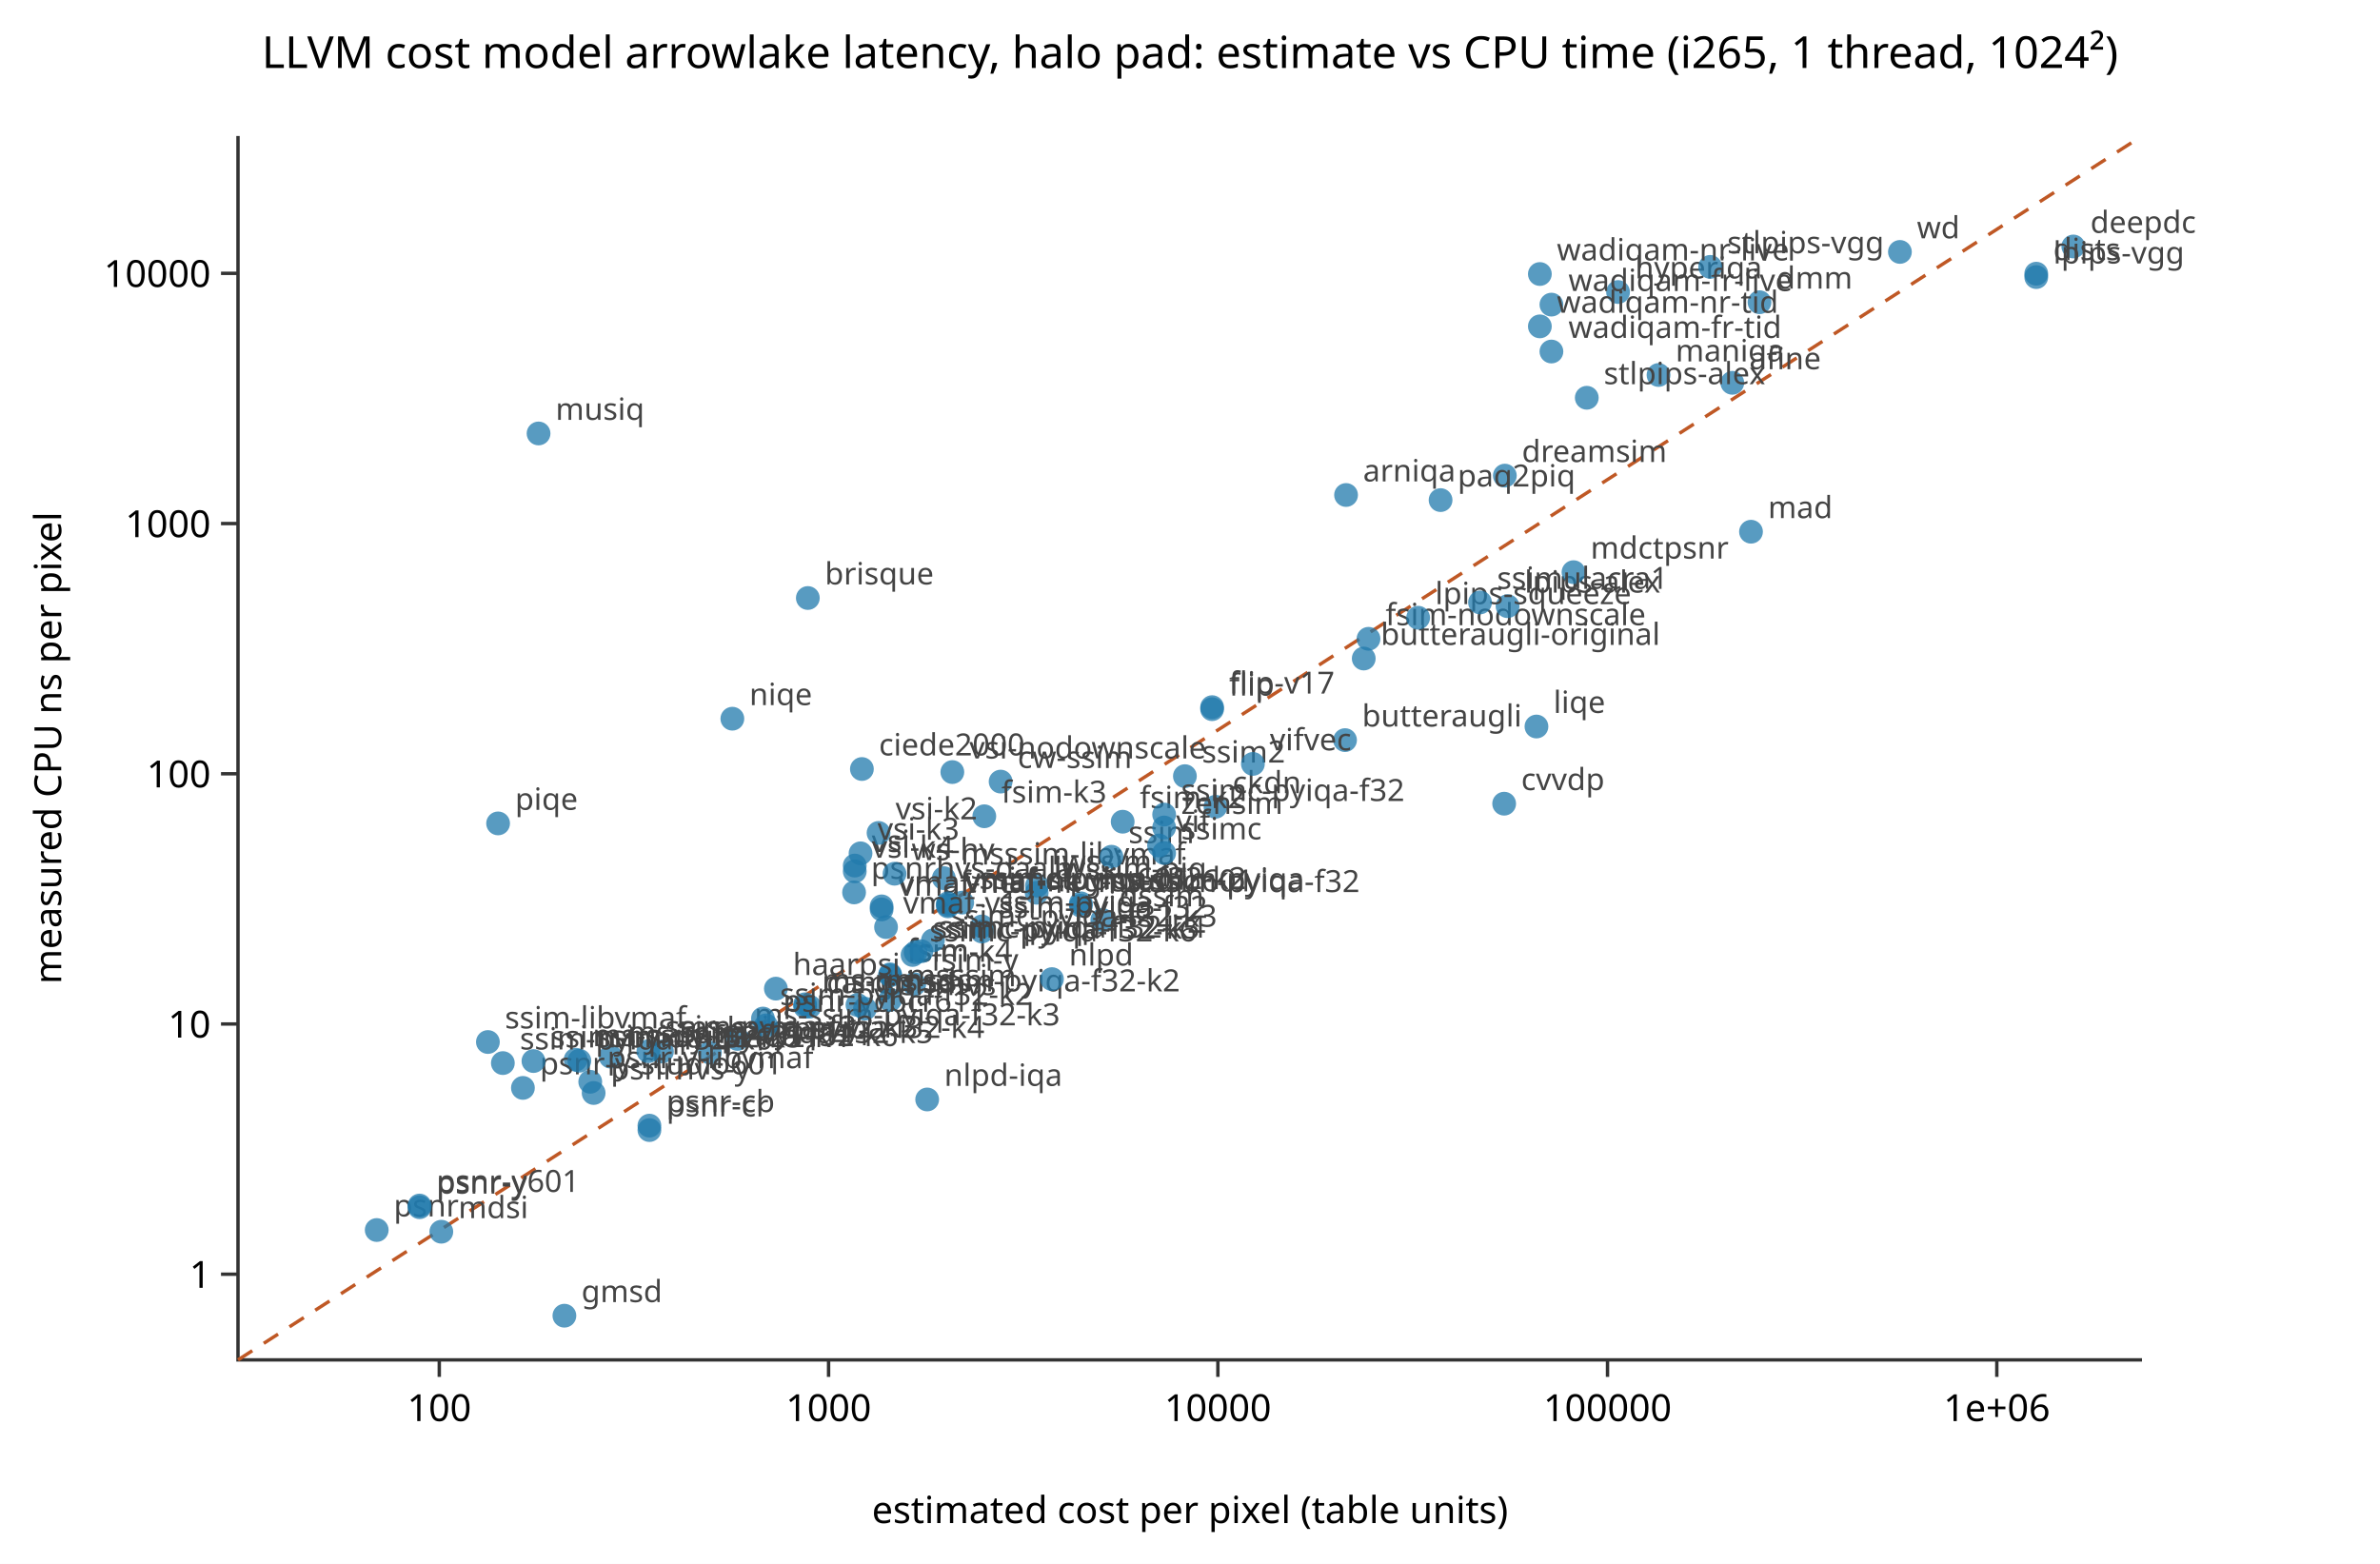
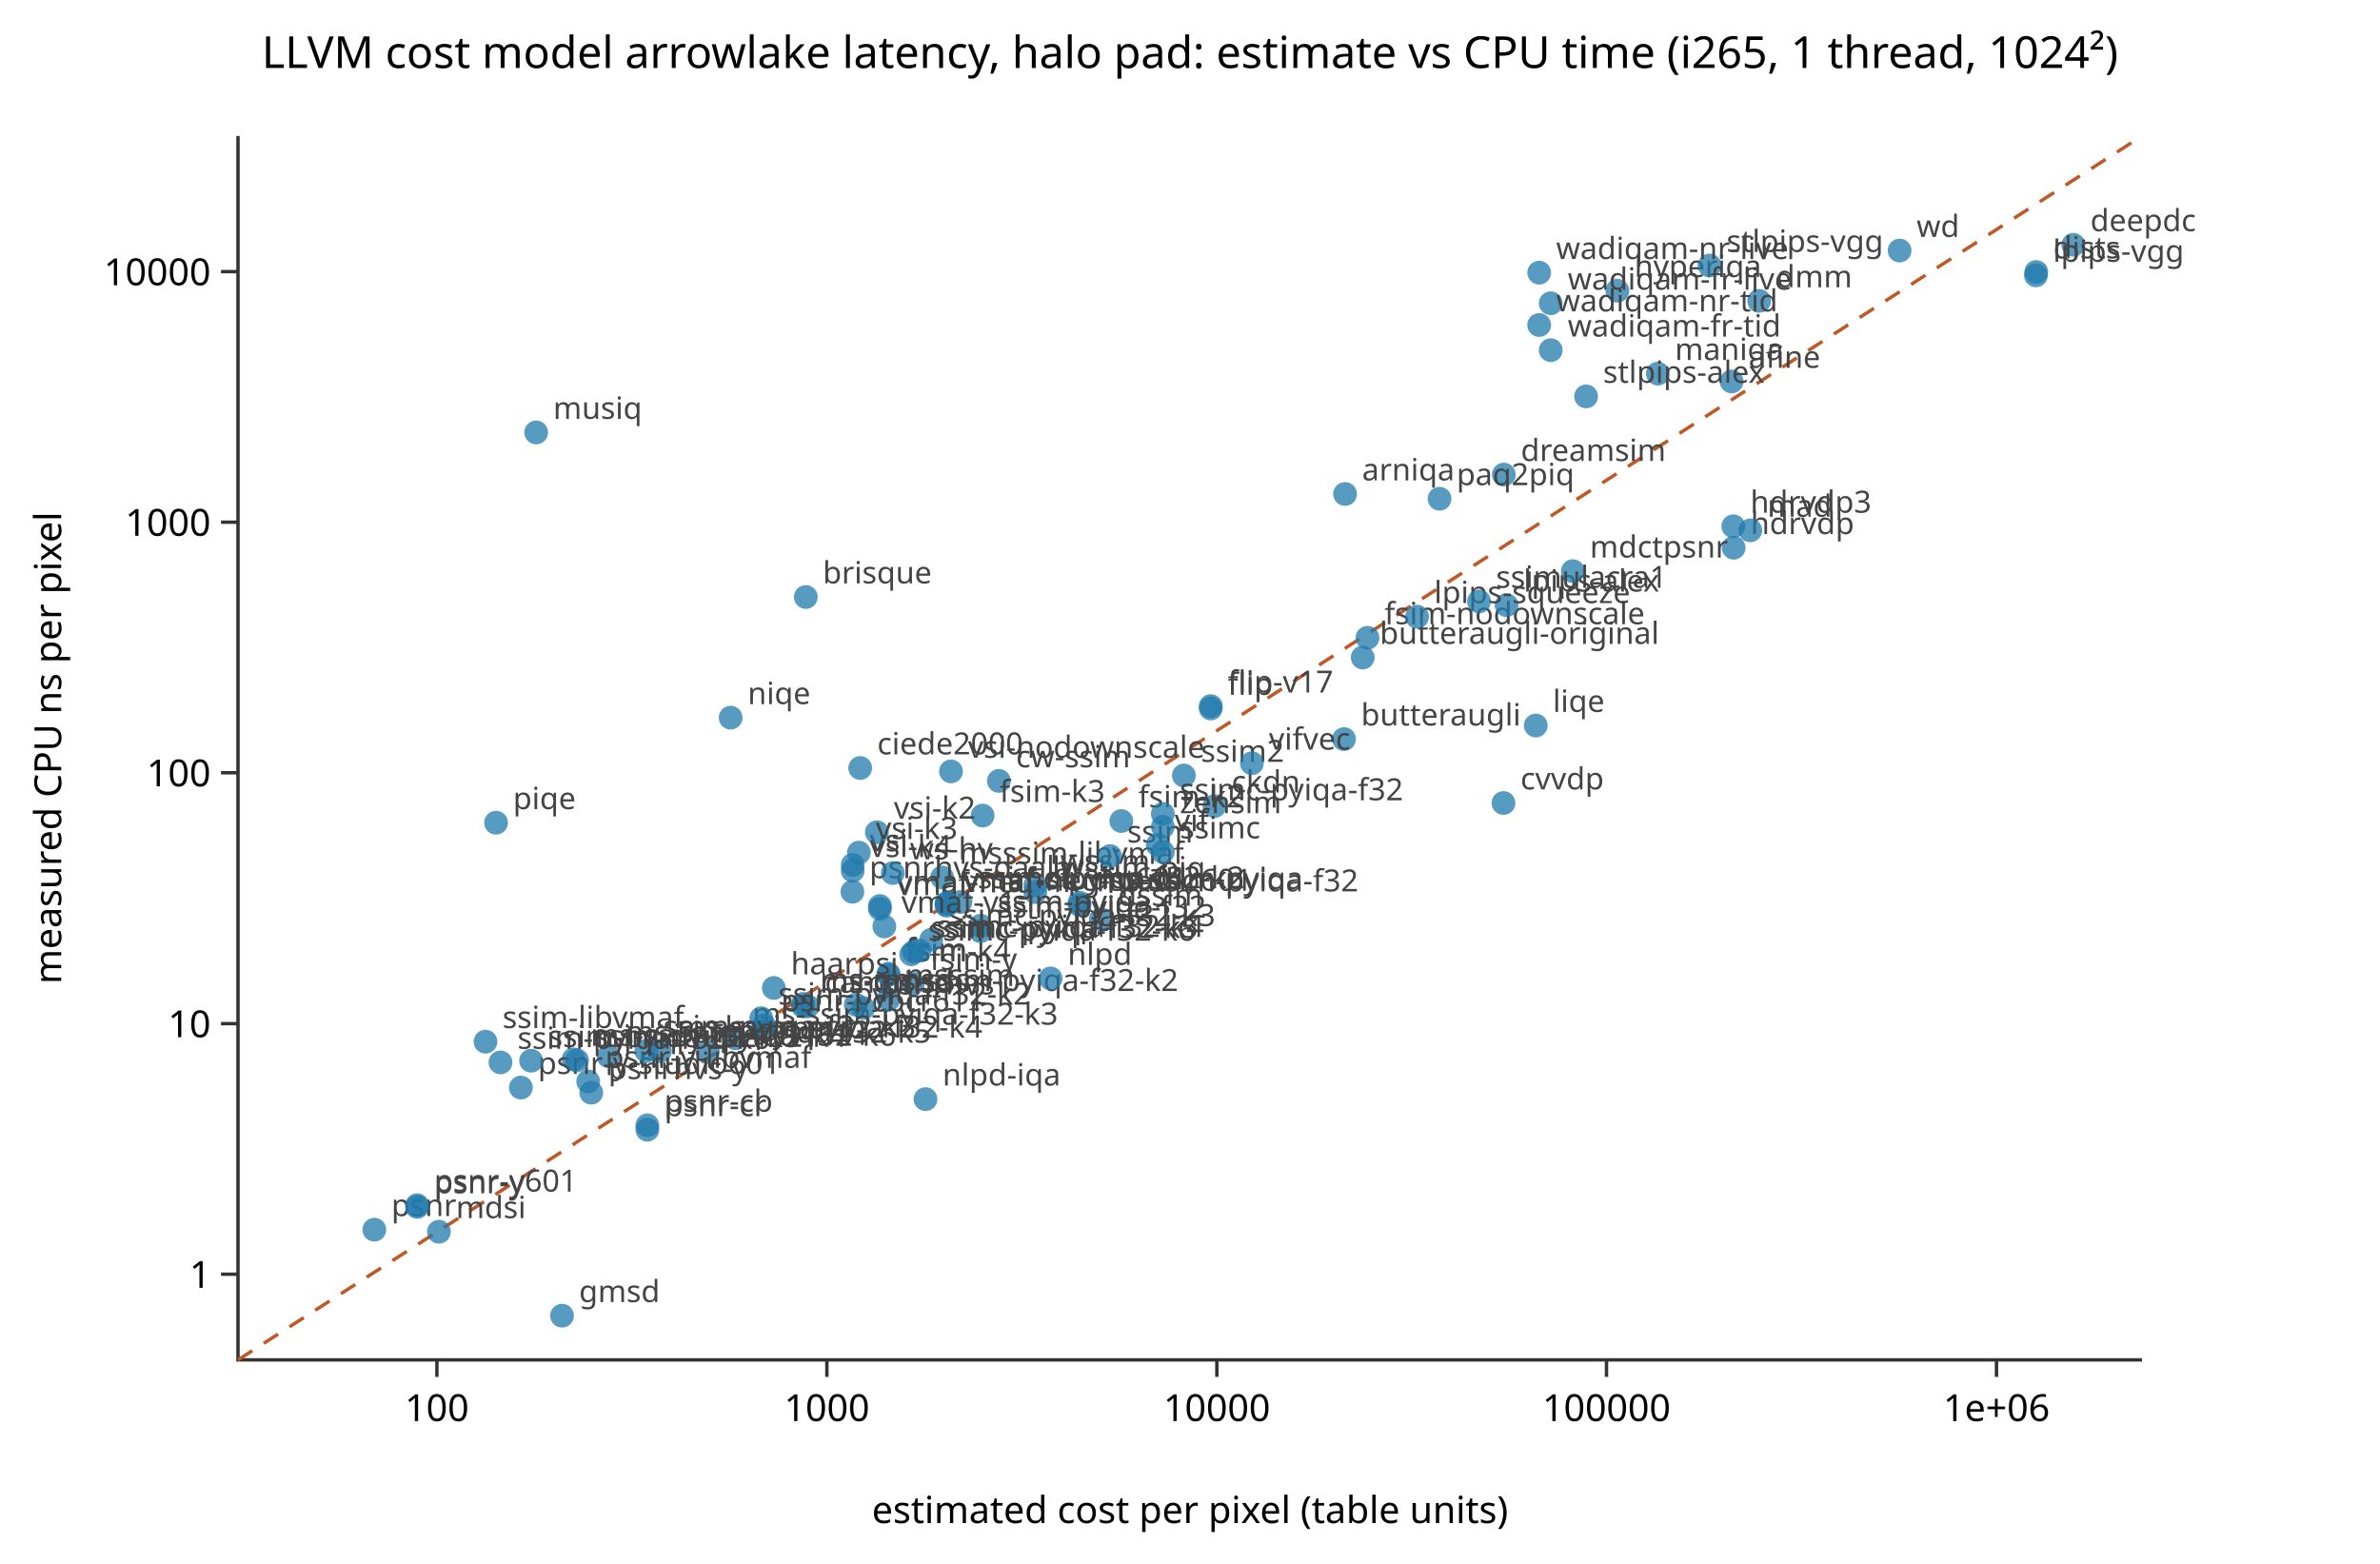
<svg xmlns="http://www.w3.org/2000/svg" viewBox="0 0 700 460" font-family="sans-serif" font-size="11">
  <rect width="700" height="460" fill="white" />
  <text x="350" y="20" text-anchor="middle" font-size="13">LLVM cost model arrowlake latency, halo pad: estimate vs CPU time (i265, 1 thread, 1024²)</text>
  <path d="M70 40V400H630" fill="none" stroke="#333" />
-   <path d="M129.2 400v5" stroke="#333" />
-   <text x="129.2" y="418" text-anchor="middle">100</text>
-   <path d="M243.7 400v5" stroke="#333" />
-   <text x="243.7" y="418" text-anchor="middle">1000</text>
-   <path d="M358.2 400v5" stroke="#333" />
-   <text x="358.2" y="418" text-anchor="middle">10000</text>
-   <path d="M472.8 400v5" stroke="#333" />
-   <text x="472.8" y="418" text-anchor="middle">100000</text>
-   <path d="M587.3 400v5" stroke="#333" />
-   <text x="587.3" y="418" text-anchor="middle">1e+06</text>
+   <path d="M128.5 400v5" stroke="#333" />
+   <text x="128.5" y="418" text-anchor="middle">100</text>
+   <path d="M243.2 400v5" stroke="#333" />
+   <text x="243.2" y="418" text-anchor="middle">1000</text>
+   <path d="M357.9 400v5" stroke="#333" />
+   <text x="357.9" y="418" text-anchor="middle">10000</text>
+   <path d="M472.5 400v5" stroke="#333" />
+   <text x="472.5" y="418" text-anchor="middle">100000</text>
+   <path d="M587.2 400v5" stroke="#333" />
+   <text x="587.2" y="418" text-anchor="middle">1e+06</text>
  <path d="M65 374.8h5" stroke="#333" />
  <text x="62" y="378.8" text-anchor="end">1</text>
-   <path d="M65 301.2h5" stroke="#333" />
-   <text x="62" y="305.2" text-anchor="end">10</text>
-   <path d="M65 227.6h5" stroke="#333" />
-   <text x="62" y="231.6" text-anchor="end">100</text>
-   <path d="M65 154.0h5" stroke="#333" />
-   <text x="62" y="158.0" text-anchor="end">1000</text>
-   <path d="M65 80.4h5" stroke="#333" />
-   <text x="62" y="84.4" text-anchor="end">10000</text>
+   <path d="M65 301.1h5" stroke="#333" />
+   <text x="62" y="305.1" text-anchor="end">10</text>
+   <path d="M65 227.3h5" stroke="#333" />
+   <text x="62" y="231.3" text-anchor="end">100</text>
+   <path d="M65 153.6h5" stroke="#333" />
+   <text x="62" y="157.6" text-anchor="end">1000</text>
+   <path d="M65 79.9h5" stroke="#333" />
+   <text x="62" y="83.9" text-anchor="end">10000</text>
  <path d="M70.0 400.0L630.0 40.0" stroke="#bf5825" stroke-dasharray="5 4" />
-   <circle cx="509.5" cy="112.6" r="3.5" fill="#2179ac" fill-opacity=".75" />
-   <text x="514.5" y="108.6" font-size="9" fill="#444">afine</text>
-   <circle cx="395.9" cy="145.6" r="3.5" fill="#2179ac" fill-opacity=".75" />
-   <text x="400.9" y="141.6" font-size="9" fill="#444">arniqa</text>
-   <circle cx="237.6" cy="175.9" r="3.5" fill="#2179ac" fill-opacity=".75" />
-   <text x="242.6" y="171.9" font-size="9" fill="#444">brisque</text>
-   <circle cx="395.6" cy="217.7" r="3.5" fill="#2179ac" fill-opacity=".75" />
-   <text x="400.6" y="213.7" font-size="9" fill="#444">butteraugli</text>
-   <circle cx="401.1" cy="193.7" r="3.5" fill="#2179ac" fill-opacity=".75" />
-   <text x="406.1" y="189.7" font-size="9" fill="#444">butteraugli-original</text>
-   <circle cx="238.1" cy="296.1" r="3.5" fill="#2179ac" fill-opacity=".75" />
-   <text x="243.1" y="292.1" font-size="9" fill="#444">cambi</text>
-   <circle cx="253.5" cy="226.2" r="3.5" fill="#2179ac" fill-opacity=".75" />
-   <text x="258.5" y="222.2" font-size="9" fill="#444">ciede2000</text>
-   <circle cx="357.5" cy="237.3" r="3.5" fill="#2179ac" fill-opacity=".75" />
-   <text x="362.5" y="233.3" font-size="9" fill="#444">ckdn</text>
-   <circle cx="442.4" cy="236.4" r="3.5" fill="#2179ac" fill-opacity=".75" />
-   <text x="447.4" y="232.4" font-size="9" fill="#444">cvvdp</text>
-   <circle cx="294.3" cy="229.9" r="3.5" fill="#2179ac" fill-opacity=".75" />
-   <text x="299.3" y="225.9" font-size="9" fill="#444">cw-ssim</text>
-   <circle cx="609.8" cy="72.5" r="3.5" fill="#2179ac" fill-opacity=".75" />
-   <text x="614.8" y="68.5" font-size="9" fill="#444">deepdc</text>
-   <circle cx="598.9" cy="80.5" r="3.5" fill="#2179ac" fill-opacity=".75" />
-   <text x="603.9" y="76.5" font-size="9" fill="#444">dists</text>
-   <circle cx="517.5" cy="88.9" r="3.5" fill="#2179ac" fill-opacity=".75" />
-   <text x="522.5" y="84.9" font-size="9" fill="#444">dmm</text>
-   <circle cx="442.6" cy="139.9" r="3.5" fill="#2179ac" fill-opacity=".75" />
-   <text x="447.6" y="135.9" font-size="9" fill="#444">dreamsim</text>
-   <circle cx="324.2" cy="270.6" r="3.5" fill="#2179ac" fill-opacity=".75" />
-   <text x="329.2" y="266.6" font-size="9" fill="#444">dssim</text>
-   <circle cx="356.5" cy="208.6" r="3.5" fill="#2179ac" fill-opacity=".75" />
-   <text x="361.5" y="204.6" font-size="9" fill="#444">flip</text>
-   <circle cx="356.5" cy="208.0" r="3.5" fill="#2179ac" fill-opacity=".75" />
-   <text x="361.5" y="204.0" font-size="9" fill="#444">flip-v17</text>
-   <circle cx="261.8" cy="286.6" r="3.5" fill="#2179ac" fill-opacity=".75" />
-   <text x="266.8" y="282.6" font-size="9" fill="#444">fsim</text>
-   <circle cx="330.2" cy="241.7" r="3.5" fill="#2179ac" fill-opacity=".75" />
-   <text x="335.2" y="237.7" font-size="9" fill="#444">fsim-k2</text>
-   <circle cx="289.5" cy="240.1" r="3.5" fill="#2179ac" fill-opacity=".75" />
-   <text x="294.5" y="236.1" font-size="9" fill="#444">fsim-k3</text>
-   <circle cx="261.8" cy="286.9" r="3.5" fill="#2179ac" fill-opacity=".75" />
-   <text x="266.8" y="282.9" font-size="9" fill="#444">fsim-k4</text>
-   <circle cx="402.5" cy="187.9" r="3.5" fill="#2179ac" fill-opacity=".75" />
-   <text x="407.5" y="183.9" font-size="9" fill="#444">fsim-nodownscale</text>
-   <circle cx="268.9" cy="289.5" r="3.5" fill="#2179ac" fill-opacity=".75" />
-   <text x="273.9" y="285.5" font-size="9" fill="#444">fsim-y</text>
-   <circle cx="166.0" cy="387.0" r="3.5" fill="#2179ac" fill-opacity=".75" />
-   <text x="171.0" y="383.0" font-size="9" fill="#444">gmsd</text>
-   <circle cx="228.2" cy="290.8" r="3.5" fill="#2179ac" fill-opacity=".75" />
-   <text x="233.2" y="286.8" font-size="9" fill="#444">haarpsi</text>
-   <circle cx="208.8" cy="309.6" r="3.5" fill="#2179ac" fill-opacity=".75" />
-   <text x="213.8" y="305.6" font-size="9" fill="#444">haarpsi-y</text>
-   <circle cx="475.9" cy="85.9" r="3.5" fill="#2179ac" fill-opacity=".75" />
-   <text x="480.9" y="81.9" font-size="9" fill="#444">hyperiqa</text>
-   <circle cx="305.0" cy="260.5" r="3.5" fill="#2179ac" fill-opacity=".75" />
-   <text x="310.0" y="256.5" font-size="9" fill="#444">iwssim</text>
-   <circle cx="304.9" cy="262.6" r="3.5" fill="#2179ac" fill-opacity=".75" />
-   <text x="309.9" y="258.6" font-size="9" fill="#444">iwssim-piq</text>
-   <circle cx="451.9" cy="213.7" r="3.5" fill="#2179ac" fill-opacity=".75" />
-   <text x="456.9" y="209.7" font-size="9" fill="#444">liqe</text>
-   <circle cx="443.4" cy="178.3" r="3.5" fill="#2179ac" fill-opacity=".75" />
-   <text x="448.4" y="174.3" font-size="9" fill="#444">lpips-alex</text>
-   <circle cx="417.1" cy="181.7" r="3.5" fill="#2179ac" fill-opacity=".75" />
-   <text x="422.1" y="177.7" font-size="9" fill="#444">lpips-squeeze</text>
-   <circle cx="598.9" cy="81.5" r="3.5" fill="#2179ac" fill-opacity=".75" />
-   <text x="603.9" y="77.5" font-size="9" fill="#444">lpips-vgg</text>
-   <circle cx="515.0" cy="156.4" r="3.5" fill="#2179ac" fill-opacity=".75" />
-   <text x="520.0" y="152.4" font-size="9" fill="#444">mad</text>
-   <circle cx="487.8" cy="110.3" r="3.5" fill="#2179ac" fill-opacity=".75" />
-   <text x="492.8" y="106.3" font-size="9" fill="#444">maniqa</text>
-   <circle cx="462.8" cy="168.3" r="3.5" fill="#2179ac" fill-opacity=".75" />
-   <text x="467.8" y="164.3" font-size="9" fill="#444">mdctpsnr</text>
-   <circle cx="129.8" cy="362.3" r="3.5" fill="#2179ac" fill-opacity=".75" />
-   <text x="134.8" y="358.3" font-size="9" fill="#444">mdsi</text>
-   <circle cx="236.8" cy="296.1" r="3.5" fill="#2179ac" fill-opacity=".75" />
-   <text x="241.8" y="292.1" font-size="9" fill="#444">ms-gmsd</text>
-   <circle cx="236.8" cy="295.4" r="3.5" fill="#2179ac" fill-opacity=".75" />
-   <text x="241.8" y="291.4" font-size="9" fill="#444">ms-gmsdc</text>
-   <circle cx="317.9" cy="265.7" r="3.5" fill="#2179ac" fill-opacity=".75" />
-   <text x="322.9" y="261.7" font-size="9" fill="#444">ms-ssim-pyiqa</text>
-   <circle cx="317.9" cy="266.4" r="3.5" fill="#2179ac" fill-opacity=".75" />
-   <text x="322.9" y="262.4" font-size="9" fill="#444">ms-ssim-pyiqa-f32</text>
-   <circle cx="252.2" cy="295.6" r="3.5" fill="#2179ac" fill-opacity=".75" />
-   <text x="257.2" y="291.6" font-size="9" fill="#444">ms-ssim-pyiqa-f32-k2</text>
-   <circle cx="216.9" cy="305.6" r="3.5" fill="#2179ac" fill-opacity=".75" />
-   <text x="221.9" y="301.6" font-size="9" fill="#444">ms-ssim-pyiqa-f32-k3</text>
-   <circle cx="194.7" cy="309.3" r="3.5" fill="#2179ac" fill-opacity=".75" />
-   <text x="199.7" y="305.3" font-size="9" fill="#444">ms-ssim-pyiqa-f32-k4</text>
-   <circle cx="179.6" cy="310.8" r="3.5" fill="#2179ac" fill-opacity=".75" />
-   <text x="184.6" y="306.8" font-size="9" fill="#444">ms-ssim-pyiqa-f32-k5</text>
-   <circle cx="169.3" cy="311.7" r="3.5" fill="#2179ac" fill-opacity=".75" />
-   <text x="174.3" y="307.7" font-size="9" fill="#444">ms-ssim-pyiqa-f32-k6</text>
-   <circle cx="261.8" cy="294.1" r="3.5" fill="#2179ac" fill-opacity=".75" />
-   <text x="266.8" y="290.1" font-size="9" fill="#444">msssim</text>
-   <circle cx="277.6" cy="258.3" r="3.5" fill="#2179ac" fill-opacity=".75" />
-   <text x="282.6" y="254.3" font-size="9" fill="#444">msssim-libvmaf</text>
-   <circle cx="158.4" cy="127.5" r="3.5" fill="#2179ac" fill-opacity=".75" />
-   <text x="163.4" y="123.5" font-size="9" fill="#444">musiq</text>
-   <circle cx="215.4" cy="211.4" r="3.5" fill="#2179ac" fill-opacity=".75" />
-   <text x="220.4" y="207.4" font-size="9" fill="#444">niqe</text>
-   <circle cx="309.4" cy="288.0" r="3.5" fill="#2179ac" fill-opacity=".75" />
-   <text x="314.4" y="284.0" font-size="9" fill="#444">nlpd</text>
-   <circle cx="272.7" cy="323.4" r="3.5" fill="#2179ac" fill-opacity=".75" />
-   <text x="277.7" y="319.4" font-size="9" fill="#444">nlpd-iqa</text>
-   <circle cx="423.7" cy="147.1" r="3.5" fill="#2179ac" fill-opacity=".75" />
-   <text x="428.7" y="143.1" font-size="9" fill="#444">paq2piq</text>
-   <circle cx="146.5" cy="242.2" r="3.5" fill="#2179ac" fill-opacity=".75" />
-   <text x="151.5" y="238.2" font-size="9" fill="#444">piqe</text>
-   <circle cx="110.8" cy="361.8" r="3.5" fill="#2179ac" fill-opacity=".75" />
-   <text x="115.8" y="357.8" font-size="9" fill="#444">psnr</text>
-   <circle cx="191.0" cy="331.1" r="3.5" fill="#2179ac" fill-opacity=".75" />
-   <text x="196.0" y="327.1" font-size="9" fill="#444">psnr-cb</text>
-   <circle cx="191.0" cy="332.4" r="3.5" fill="#2179ac" fill-opacity=".75" />
-   <text x="196.0" y="328.4" font-size="9" fill="#444">psnr-cr</text>
-   <circle cx="123.4" cy="355.1" r="3.5" fill="#2179ac" fill-opacity=".75" />
-   <text x="128.4" y="351.1" font-size="9" fill="#444">psnr-y</text>
-   <circle cx="173.6" cy="318.2" r="3.5" fill="#2179ac" fill-opacity=".75" />
-   <text x="178.6" y="314.2" font-size="9" fill="#444">psnr-y-libvmaf</text>
-   <circle cx="153.8" cy="320.0" r="3.5" fill="#2179ac" fill-opacity=".75" />
-   <text x="158.8" y="316.0" font-size="9" fill="#444">psnr-y-studio601</text>
-   <circle cx="123.4" cy="354.6" r="3.5" fill="#2179ac" fill-opacity=".75" />
-   <text x="128.4" y="350.6" font-size="9" fill="#444">psnr-y601</text>
-   <circle cx="225.3" cy="301.6" r="3.5" fill="#2179ac" fill-opacity=".75" />
-   <text x="230.3" y="297.6" font-size="9" fill="#444">psnr-ycbcr611</text>
-   <circle cx="254.4" cy="296.7" r="3.5" fill="#2179ac" fill-opacity=".75" />
-   <text x="259.4" y="292.7" font-size="9" fill="#444">psnrhvs</text>
-   <circle cx="251.2" cy="262.5" r="3.5" fill="#2179ac" fill-opacity=".75" />
-   <text x="256.2" y="258.5" font-size="9" fill="#444">psnrhvs-daala</text>
-   <circle cx="174.6" cy="321.5" r="3.5" fill="#2179ac" fill-opacity=".75" />
-   <text x="179.6" y="317.5" font-size="9" fill="#444">psnrhvs-y</text>
-   <circle cx="326.9" cy="252.0" r="3.5" fill="#2179ac" fill-opacity=".75" />
-   <text x="331.9" y="248.0" font-size="9" fill="#444">ssim</text>
-   <circle cx="143.5" cy="306.5" r="3.5" fill="#2179ac" fill-opacity=".75" />
-   <text x="148.5" y="302.5" font-size="9" fill="#444">ssim-libvmaf</text>
-   <circle cx="288.8" cy="272.5" r="3.5" fill="#2179ac" fill-opacity=".75" />
-   <text x="293.8" y="268.5" font-size="9" fill="#444">ssim-pyiqa</text>
-   <circle cx="288.8" cy="274.0" r="3.5" fill="#2179ac" fill-opacity=".75" />
-   <text x="293.8" y="270.0" font-size="9" fill="#444">ssim-pyiqa-f32</text>
-   <circle cx="224.4" cy="299.6" r="3.5" fill="#2179ac" fill-opacity=".75" />
-   <text x="229.4" y="295.6" font-size="9" fill="#444">ssim-pyiqa-f32-k2</text>
-   <circle cx="190.7" cy="309.2" r="3.5" fill="#2179ac" fill-opacity=".75" />
-   <text x="195.7" y="305.2" font-size="9" fill="#444">ssim-pyiqa-f32-k3</text>
-   <circle cx="170.4" cy="312.0" r="3.5" fill="#2179ac" fill-opacity=".75" />
-   <text x="175.4" y="308.0" font-size="9" fill="#444">ssim-pyiqa-f32-k4</text>
-   <circle cx="156.9" cy="312.1" r="3.5" fill="#2179ac" fill-opacity=".75" />
-   <text x="161.9" y="308.1" font-size="9" fill="#444">ssim-pyiqa-f32-k5</text>
-   <circle cx="147.9" cy="312.7" r="3.5" fill="#2179ac" fill-opacity=".75" />
-   <text x="152.9" y="308.7" font-size="9" fill="#444">ssim-pyiqa-f32-k6</text>
-   <circle cx="348.5" cy="228.3" r="3.5" fill="#2179ac" fill-opacity=".75" />
-   <text x="353.5" y="224.3" font-size="9" fill="#444">ssim2</text>
-   <circle cx="342.4" cy="250.9" r="3.5" fill="#2179ac" fill-opacity=".75" />
-   <text x="347.4" y="246.9" font-size="9" fill="#444">ssimc</text>
-   <circle cx="342.4" cy="239.6" r="3.5" fill="#2179ac" fill-opacity=".75" />
-   <text x="347.4" y="235.6" font-size="9" fill="#444">ssimc-pyiqa-f32</text>
-   <circle cx="283.0" cy="265.5" r="3.5" fill="#2179ac" fill-opacity=".75" />
-   <text x="288.0" y="261.5" font-size="9" fill="#444">ssimc-pyiqa-f32-k2</text>
-   <circle cx="274.4" cy="276.6" r="3.5" fill="#2179ac" fill-opacity=".75" />
-   <text x="279.4" y="272.6" font-size="9" fill="#444">ssimc-pyiqa-f32-k3</text>
-   <circle cx="271.0" cy="279.8" r="3.5" fill="#2179ac" fill-opacity=".75" />
-   <text x="276.0" y="275.8" font-size="9" fill="#444">ssimc-pyiqa-f32-k4</text>
-   <circle cx="269.3" cy="280.1" r="3.5" fill="#2179ac" fill-opacity=".75" />
-   <text x="274.3" y="276.1" font-size="9" fill="#444">ssimc-pyiqa-f32-k5</text>
-   <circle cx="268.4" cy="280.9" r="3.5" fill="#2179ac" fill-opacity=".75" />
-   <text x="273.4" y="276.9" font-size="9" fill="#444">ssimc-pyiqa-f32-k6</text>
-   <circle cx="435.3" cy="177.2" r="3.5" fill="#2179ac" fill-opacity=".75" />
-   <text x="440.3" y="173.2" font-size="9" fill="#444">ssimulacra1</text>
-   <circle cx="466.7" cy="117.0" r="3.5" fill="#2179ac" fill-opacity=".75" />
-   <text x="471.7" y="113.0" font-size="9" fill="#444">stlpips-alex</text>
-   <circle cx="503.0" cy="78.5" r="3.5" fill="#2179ac" fill-opacity=".75" />
-   <text x="508.0" y="74.5" font-size="9" fill="#444">stlpips-vgg</text>
-   <circle cx="340.9" cy="248.7" r="3.5" fill="#2179ac" fill-opacity=".75" />
-   <text x="345.9" y="244.7" font-size="9" fill="#444">vif</text>
-   <circle cx="368.5" cy="224.7" r="3.5" fill="#2179ac" fill-opacity=".75" />
-   <text x="373.5" y="220.7" font-size="9" fill="#444">vifvec</text>
-   <circle cx="259.3" cy="267.5" r="3.5" fill="#2179ac" fill-opacity=".75" />
-   <text x="264.3" y="263.5" font-size="9" fill="#444">vmaf</text>
-   <circle cx="278.8" cy="266.6" r="3.5" fill="#2179ac" fill-opacity=".75" />
-   <text x="283.8" y="262.6" font-size="9" fill="#444">vmaf-4k</text>
-   <circle cx="259.3" cy="266.6" r="3.5" fill="#2179ac" fill-opacity=".75" />
-   <text x="264.3" y="262.6" font-size="9" fill="#444">vmaf-neg</text>
-   <circle cx="278.8" cy="266.2" r="3.5" fill="#2179ac" fill-opacity=".75" />
-   <text x="283.8" y="262.2" font-size="9" fill="#444">vmaf-neg-studio601</text>
-   <circle cx="278.8" cy="265.7" r="3.5" fill="#2179ac" fill-opacity=".75" />
-   <text x="283.8" y="261.7" font-size="9" fill="#444">vmaf-studio601</text>
-   <circle cx="260.6" cy="272.7" r="3.5" fill="#2179ac" fill-opacity=".75" />
-   <text x="265.6" y="268.7" font-size="9" fill="#444">vmaf-v1</text>
-   <circle cx="251.4" cy="254.6" r="3.5" fill="#2179ac" fill-opacity=".75" />
-   <text x="256.4" y="250.6" font-size="9" fill="#444">vsi</text>
-   <circle cx="258.4" cy="245.0" r="3.5" fill="#2179ac" fill-opacity=".75" />
-   <text x="263.4" y="241.0" font-size="9" fill="#444">vsi-k2</text>
-   <circle cx="253.1" cy="251.0" r="3.5" fill="#2179ac" fill-opacity=".75" />
-   <text x="258.1" y="247.0" font-size="9" fill="#444">vsi-k3</text>
-   <circle cx="251.4" cy="256.3" r="3.5" fill="#2179ac" fill-opacity=".75" />
-   <text x="256.4" y="252.3" font-size="9" fill="#444">vsi-k4</text>
-   <circle cx="280.1" cy="227.1" r="3.5" fill="#2179ac" fill-opacity=".75" />
-   <text x="285.1" y="223.1" font-size="9" fill="#444">vsi-nodownscale</text>
-   <circle cx="456.3" cy="89.6" r="3.5" fill="#2179ac" fill-opacity=".75" />
-   <text x="461.3" y="85.6" font-size="9" fill="#444">wadiqam-fr-live</text>
-   <circle cx="456.3" cy="103.4" r="3.5" fill="#2179ac" fill-opacity=".75" />
-   <text x="461.3" y="99.4" font-size="9" fill="#444">wadiqam-fr-tid</text>
-   <circle cx="452.9" cy="80.6" r="3.5" fill="#2179ac" fill-opacity=".75" />
-   <text x="457.9" y="76.6" font-size="9" fill="#444">wadiqam-nr-live</text>
-   <circle cx="452.9" cy="96.0" r="3.5" fill="#2179ac" fill-opacity=".75" />
-   <text x="457.9" y="92.0" font-size="9" fill="#444">wadiqam-nr-tid</text>
-   <circle cx="558.8" cy="74.1" r="3.5" fill="#2179ac" fill-opacity=".75" />
-   <text x="563.8" y="70.1" font-size="9" fill="#444">wd</text>
-   <circle cx="263.1" cy="257.0" r="3.5" fill="#2179ac" fill-opacity=".75" />
-   <text x="268.1" y="253.0" font-size="9" fill="#444">ws-hv</text>
-   <circle cx="342.4" cy="243.4" r="3.5" fill="#2179ac" fill-opacity=".75" />
-   <text x="347.4" y="239.4" font-size="9" fill="#444">zensim</text>
+   <circle cx="509.3" cy="112.2" r="3.5" fill="#2179ac" fill-opacity=".75" />
+   <text x="514.3" y="108.2" font-size="9" fill="#444">afine</text>
+   <circle cx="395.6" cy="145.3" r="3.5" fill="#2179ac" fill-opacity=".75" />
+   <text x="400.6" y="141.3" font-size="9" fill="#444">arniqa</text>
+   <circle cx="237.0" cy="175.6" r="3.5" fill="#2179ac" fill-opacity=".75" />
+   <text x="242.0" y="171.6" font-size="9" fill="#444">brisque</text>
+   <circle cx="395.3" cy="217.4" r="3.5" fill="#2179ac" fill-opacity=".75" />
+   <text x="400.3" y="213.4" font-size="9" fill="#444">butteraugli</text>
+   <circle cx="400.8" cy="193.4" r="3.5" fill="#2179ac" fill-opacity=".75" />
+   <text x="405.8" y="189.4" font-size="9" fill="#444">butteraugli-original</text>
+   <circle cx="237.6" cy="296.0" r="3.5" fill="#2179ac" fill-opacity=".75" />
+   <text x="242.6" y="292.0" font-size="9" fill="#444">cambi</text>
+   <circle cx="253.0" cy="225.9" r="3.5" fill="#2179ac" fill-opacity=".75" />
+   <text x="258.0" y="221.9" font-size="9" fill="#444">ciede2000</text>
+   <circle cx="357.2" cy="237.1" r="3.5" fill="#2179ac" fill-opacity=".75" />
+   <text x="362.2" y="233.1" font-size="9" fill="#444">ckdn</text>
+   <circle cx="442.2" cy="236.2" r="3.5" fill="#2179ac" fill-opacity=".75" />
+   <text x="447.2" y="232.2" font-size="9" fill="#444">cvvdp</text>
+   <circle cx="293.8" cy="229.7" r="3.5" fill="#2179ac" fill-opacity=".75" />
+   <text x="298.8" y="225.7" font-size="9" fill="#444">cw-ssim</text>
+   <circle cx="609.8" cy="72.0" r="3.5" fill="#2179ac" fill-opacity=".75" />
+   <text x="614.8" y="68.0" font-size="9" fill="#444">deepdc</text>
+   <circle cx="598.9" cy="80.0" r="3.5" fill="#2179ac" fill-opacity=".75" />
+   <text x="603.9" y="76.0" font-size="9" fill="#444">dists</text>
+   <circle cx="517.4" cy="88.5" r="3.5" fill="#2179ac" fill-opacity=".75" />
+   <text x="522.4" y="84.5" font-size="9" fill="#444">dmm</text>
+   <circle cx="442.3" cy="139.6" r="3.5" fill="#2179ac" fill-opacity=".75" />
+   <text x="447.3" y="135.6" font-size="9" fill="#444">dreamsim</text>
+   <circle cx="323.8" cy="270.4" r="3.5" fill="#2179ac" fill-opacity=".75" />
+   <text x="328.8" y="266.4" font-size="9" fill="#444">dssim</text>
+   <circle cx="356.1" cy="208.4" r="3.5" fill="#2179ac" fill-opacity=".75" />
+   <text x="361.1" y="204.4" font-size="9" fill="#444">flip</text>
+   <circle cx="356.1" cy="207.7" r="3.5" fill="#2179ac" fill-opacity=".75" />
+   <text x="361.1" y="203.7" font-size="9" fill="#444">flip-v17</text>
+   <circle cx="261.3" cy="286.4" r="3.5" fill="#2179ac" fill-opacity=".75" />
+   <text x="266.3" y="282.4" font-size="9" fill="#444">fsim</text>
+   <circle cx="329.8" cy="241.5" r="3.5" fill="#2179ac" fill-opacity=".75" />
+   <text x="334.8" y="237.5" font-size="9" fill="#444">fsim-k2</text>
+   <circle cx="289.0" cy="239.9" r="3.5" fill="#2179ac" fill-opacity=".75" />
+   <text x="294.0" y="235.9" font-size="9" fill="#444">fsim-k3</text>
+   <circle cx="261.3" cy="286.8" r="3.5" fill="#2179ac" fill-opacity=".75" />
+   <text x="266.3" y="282.8" font-size="9" fill="#444">fsim-k4</text>
+   <circle cx="402.2" cy="187.6" r="3.5" fill="#2179ac" fill-opacity=".75" />
+   <text x="407.2" y="183.6" font-size="9" fill="#444">fsim-nodownscale</text>
+   <circle cx="268.5" cy="289.3" r="3.5" fill="#2179ac" fill-opacity=".75" />
+   <text x="273.5" y="285.3" font-size="9" fill="#444">fsim-y</text>
+   <circle cx="165.3" cy="387.0" r="3.5" fill="#2179ac" fill-opacity=".75" />
+   <text x="170.3" y="383.0" font-size="9" fill="#444">gmsd</text>
+   <circle cx="227.6" cy="290.6" r="3.5" fill="#2179ac" fill-opacity=".75" />
+   <text x="232.6" y="286.6" font-size="9" fill="#444">haarpsi</text>
+   <circle cx="208.2" cy="309.4" r="3.5" fill="#2179ac" fill-opacity=".75" />
+   <text x="213.2" y="305.4" font-size="9" fill="#444">haarpsi-y</text>
+   <circle cx="509.9" cy="161.1" r="3.5" fill="#2179ac" fill-opacity=".75" />
+   <text x="514.9" y="157.1" font-size="9" fill="#444">hdrvdp</text>
+   <circle cx="509.8" cy="154.8" r="3.5" fill="#2179ac" fill-opacity=".75" />
+   <text x="514.8" y="150.8" font-size="9" fill="#444">hdrvdp3</text>
+   <circle cx="475.7" cy="85.5" r="3.5" fill="#2179ac" fill-opacity=".75" />
+   <text x="480.7" y="81.5" font-size="9" fill="#444">hyperiqa</text>
+   <circle cx="304.5" cy="260.4" r="3.5" fill="#2179ac" fill-opacity=".75" />
+   <text x="309.5" y="256.4" font-size="9" fill="#444">iwssim</text>
+   <circle cx="304.5" cy="262.4" r="3.5" fill="#2179ac" fill-opacity=".75" />
+   <text x="309.5" y="258.4" font-size="9" fill="#444">iwssim-piq</text>
+   <circle cx="451.7" cy="213.4" r="3.5" fill="#2179ac" fill-opacity=".75" />
+   <text x="456.7" y="209.4" font-size="9" fill="#444">liqe</text>
+   <circle cx="443.1" cy="178.0" r="3.5" fill="#2179ac" fill-opacity=".75" />
+   <text x="448.1" y="174.0" font-size="9" fill="#444">lpips-alex</text>
+   <circle cx="416.8" cy="181.4" r="3.5" fill="#2179ac" fill-opacity=".75" />
+   <text x="421.8" y="177.4" font-size="9" fill="#444">lpips-squeeze</text>
+   <circle cx="598.8" cy="81.0" r="3.5" fill="#2179ac" fill-opacity=".75" />
+   <text x="603.8" y="77.0" font-size="9" fill="#444">lpips-vgg</text>
+   <circle cx="514.8" cy="156.0" r="3.5" fill="#2179ac" fill-opacity=".75" />
+   <text x="519.8" y="152.0" font-size="9" fill="#444">mad</text>
+   <circle cx="487.6" cy="109.9" r="3.5" fill="#2179ac" fill-opacity=".75" />
+   <text x="492.6" y="105.9" font-size="9" fill="#444">maniqa</text>
+   <circle cx="462.6" cy="168.0" r="3.5" fill="#2179ac" fill-opacity=".75" />
+   <text x="467.6" y="164.0" font-size="9" fill="#444">mdctpsnr</text>
+   <circle cx="129.1" cy="362.3" r="3.5" fill="#2179ac" fill-opacity=".75" />
+   <text x="134.1" y="358.3" font-size="9" fill="#444">mdsi</text>
+   <circle cx="236.2" cy="296.0" r="3.5" fill="#2179ac" fill-opacity=".75" />
+   <text x="241.2" y="292.0" font-size="9" fill="#444">ms-gmsd</text>
+   <circle cx="236.2" cy="295.3" r="3.5" fill="#2179ac" fill-opacity=".75" />
+   <text x="241.2" y="291.3" font-size="9" fill="#444">ms-gmsdc</text>
+   <circle cx="317.5" cy="265.5" r="3.5" fill="#2179ac" fill-opacity=".75" />
+   <text x="322.5" y="261.5" font-size="9" fill="#444">ms-ssim-pyiqa</text>
+   <circle cx="317.5" cy="266.2" r="3.5" fill="#2179ac" fill-opacity=".75" />
+   <text x="322.5" y="262.2" font-size="9" fill="#444">ms-ssim-pyiqa-f32</text>
+   <circle cx="251.7" cy="295.5" r="3.5" fill="#2179ac" fill-opacity=".75" />
+   <text x="256.7" y="291.5" font-size="9" fill="#444">ms-ssim-pyiqa-f32-k2</text>
+   <circle cx="216.3" cy="305.4" r="3.5" fill="#2179ac" fill-opacity=".75" />
+   <text x="221.3" y="301.4" font-size="9" fill="#444">ms-ssim-pyiqa-f32-k3</text>
+   <circle cx="194.1" cy="309.2" r="3.5" fill="#2179ac" fill-opacity=".75" />
+   <text x="199.1" y="305.2" font-size="9" fill="#444">ms-ssim-pyiqa-f32-k4</text>
+   <circle cx="179.0" cy="310.7" r="3.5" fill="#2179ac" fill-opacity=".75" />
+   <text x="184.0" y="306.7" font-size="9" fill="#444">ms-ssim-pyiqa-f32-k5</text>
+   <circle cx="168.7" cy="311.6" r="3.5" fill="#2179ac" fill-opacity=".75" />
+   <text x="173.7" y="307.6" font-size="9" fill="#444">ms-ssim-pyiqa-f32-k6</text>
+   <circle cx="261.3" cy="294.0" r="3.5" fill="#2179ac" fill-opacity=".75" />
+   <text x="266.3" y="290.0" font-size="9" fill="#444">msssim</text>
+   <circle cx="277.1" cy="258.1" r="3.5" fill="#2179ac" fill-opacity=".75" />
+   <text x="282.1" y="254.1" font-size="9" fill="#444">msssim-libvmaf</text>
+   <circle cx="157.7" cy="127.2" r="3.5" fill="#2179ac" fill-opacity=".75" />
+   <text x="162.7" y="123.2" font-size="9" fill="#444">musiq</text>
+   <circle cx="214.9" cy="211.1" r="3.5" fill="#2179ac" fill-opacity=".75" />
+   <text x="219.9" y="207.1" font-size="9" fill="#444">niqe</text>
+   <circle cx="309.0" cy="287.8" r="3.5" fill="#2179ac" fill-opacity=".75" />
+   <text x="314.0" y="283.8" font-size="9" fill="#444">nlpd</text>
+   <circle cx="272.2" cy="323.3" r="3.5" fill="#2179ac" fill-opacity=".75" />
+   <text x="277.2" y="319.3" font-size="9" fill="#444">nlpd-iqa</text>
+   <circle cx="423.4" cy="146.7" r="3.5" fill="#2179ac" fill-opacity=".75" />
+   <text x="428.4" y="142.7" font-size="9" fill="#444">paq2piq</text>
+   <circle cx="145.9" cy="242.0" r="3.5" fill="#2179ac" fill-opacity=".75" />
+   <text x="150.9" y="238.0" font-size="9" fill="#444">piqe</text>
+   <circle cx="110.1" cy="361.7" r="3.5" fill="#2179ac" fill-opacity=".75" />
+   <text x="115.1" y="357.7" font-size="9" fill="#444">psnr</text>
+   <circle cx="190.4" cy="331.0" r="3.5" fill="#2179ac" fill-opacity=".75" />
+   <text x="195.4" y="327.0" font-size="9" fill="#444">psnr-cb</text>
+   <circle cx="190.4" cy="332.3" r="3.5" fill="#2179ac" fill-opacity=".75" />
+   <text x="195.4" y="328.3" font-size="9" fill="#444">psnr-cr</text>
+   <circle cx="122.7" cy="355.0" r="3.5" fill="#2179ac" fill-opacity=".75" />
+   <text x="127.7" y="351.0" font-size="9" fill="#444">psnr-y</text>
+   <circle cx="173.0" cy="318.1" r="3.5" fill="#2179ac" fill-opacity=".75" />
+   <text x="178.0" y="314.1" font-size="9" fill="#444">psnr-y-libvmaf</text>
+   <circle cx="153.2" cy="319.9" r="3.5" fill="#2179ac" fill-opacity=".75" />
+   <text x="158.2" y="315.9" font-size="9" fill="#444">psnr-y-studio601</text>
+   <circle cx="122.7" cy="354.5" r="3.5" fill="#2179ac" fill-opacity=".75" />
+   <text x="127.7" y="350.5" font-size="9" fill="#444">psnr-y601</text>
+   <circle cx="224.7" cy="301.5" r="3.5" fill="#2179ac" fill-opacity=".75" />
+   <text x="229.7" y="297.5" font-size="9" fill="#444">psnr-ycbcr611</text>
+   <circle cx="253.9" cy="296.5" r="3.5" fill="#2179ac" fill-opacity=".75" />
+   <text x="258.9" y="292.5" font-size="9" fill="#444">psnrhvs</text>
+   <circle cx="250.7" cy="262.3" r="3.5" fill="#2179ac" fill-opacity=".75" />
+   <text x="255.7" y="258.3" font-size="9" fill="#444">psnrhvs-daala</text>
+   <circle cx="173.9" cy="321.4" r="3.5" fill="#2179ac" fill-opacity=".75" />
+   <text x="178.9" y="317.4" font-size="9" fill="#444">psnrhvs-y</text>
+   <circle cx="326.5" cy="251.8" r="3.5" fill="#2179ac" fill-opacity=".75" />
+   <text x="331.5" y="247.8" font-size="9" fill="#444">ssim</text>
+   <circle cx="142.8" cy="306.4" r="3.5" fill="#2179ac" fill-opacity=".75" />
+   <text x="147.8" y="302.4" font-size="9" fill="#444">ssim-libvmaf</text>
+   <circle cx="288.4" cy="272.3" r="3.5" fill="#2179ac" fill-opacity=".75" />
+   <text x="293.4" y="268.3" font-size="9" fill="#444">ssim-pyiqa</text>
+   <circle cx="288.4" cy="273.9" r="3.5" fill="#2179ac" fill-opacity=".75" />
+   <text x="293.4" y="269.9" font-size="9" fill="#444">ssim-pyiqa-f32</text>
+   <circle cx="223.9" cy="299.5" r="3.5" fill="#2179ac" fill-opacity=".75" />
+   <text x="228.9" y="295.5" font-size="9" fill="#444">ssim-pyiqa-f32-k2</text>
+   <circle cx="190.1" cy="309.1" r="3.5" fill="#2179ac" fill-opacity=".75" />
+   <text x="195.1" y="305.1" font-size="9" fill="#444">ssim-pyiqa-f32-k3</text>
+   <circle cx="169.7" cy="311.9" r="3.5" fill="#2179ac" fill-opacity=".75" />
+   <text x="174.7" y="307.9" font-size="9" fill="#444">ssim-pyiqa-f32-k4</text>
+   <circle cx="156.2" cy="312.0" r="3.5" fill="#2179ac" fill-opacity=".75" />
+   <text x="161.2" y="308.0" font-size="9" fill="#444">ssim-pyiqa-f32-k5</text>
+   <circle cx="147.2" cy="312.5" r="3.5" fill="#2179ac" fill-opacity=".75" />
+   <text x="152.2" y="308.5" font-size="9" fill="#444">ssim-pyiqa-f32-k6</text>
+   <circle cx="348.2" cy="228.1" r="3.5" fill="#2179ac" fill-opacity=".75" />
+   <text x="353.2" y="224.1" font-size="9" fill="#444">ssim2</text>
+   <circle cx="342.0" cy="250.6" r="3.5" fill="#2179ac" fill-opacity=".75" />
+   <text x="347.0" y="246.6" font-size="9" fill="#444">ssimc</text>
+   <circle cx="342.0" cy="239.4" r="3.5" fill="#2179ac" fill-opacity=".75" />
+   <text x="347.0" y="235.4" font-size="9" fill="#444">ssimc-pyiqa-f32</text>
+   <circle cx="282.5" cy="265.3" r="3.5" fill="#2179ac" fill-opacity=".75" />
+   <text x="287.5" y="261.3" font-size="9" fill="#444">ssimc-pyiqa-f32-k2</text>
+   <circle cx="273.9" cy="276.4" r="3.5" fill="#2179ac" fill-opacity=".75" />
+   <text x="278.9" y="272.4" font-size="9" fill="#444">ssimc-pyiqa-f32-k3</text>
+   <circle cx="270.5" cy="279.6" r="3.5" fill="#2179ac" fill-opacity=".75" />
+   <text x="275.5" y="275.6" font-size="9" fill="#444">ssimc-pyiqa-f32-k4</text>
+   <circle cx="268.8" cy="279.9" r="3.5" fill="#2179ac" fill-opacity=".75" />
+   <text x="273.8" y="275.9" font-size="9" fill="#444">ssimc-pyiqa-f32-k5</text>
+   <circle cx="268.0" cy="280.7" r="3.5" fill="#2179ac" fill-opacity=".75" />
+   <text x="273.0" y="276.7" font-size="9" fill="#444">ssimc-pyiqa-f32-k6</text>
+   <circle cx="435.0" cy="176.9" r="3.5" fill="#2179ac" fill-opacity=".75" />
+   <text x="440.0" y="172.9" font-size="9" fill="#444">ssimulacra1</text>
+   <circle cx="466.5" cy="116.6" r="3.5" fill="#2179ac" fill-opacity=".75" />
+   <text x="471.5" y="112.6" font-size="9" fill="#444">stlpips-alex</text>
+   <circle cx="502.8" cy="78.1" r="3.5" fill="#2179ac" fill-opacity=".75" />
+   <text x="507.8" y="74.1" font-size="9" fill="#444">stlpips-vgg</text>
+   <circle cx="340.5" cy="248.5" r="3.5" fill="#2179ac" fill-opacity=".75" />
+   <text x="345.5" y="244.5" font-size="9" fill="#444">vif</text>
+   <circle cx="368.2" cy="224.5" r="3.5" fill="#2179ac" fill-opacity=".75" />
+   <text x="373.2" y="220.5" font-size="9" fill="#444">vifvec</text>
+   <circle cx="258.8" cy="267.3" r="3.5" fill="#2179ac" fill-opacity=".75" />
+   <text x="263.8" y="263.3" font-size="9" fill="#444">vmaf</text>
+   <circle cx="278.4" cy="266.4" r="3.5" fill="#2179ac" fill-opacity=".75" />
+   <text x="283.4" y="262.4" font-size="9" fill="#444">vmaf-4k</text>
+   <circle cx="258.8" cy="266.5" r="3.5" fill="#2179ac" fill-opacity=".75" />
+   <text x="263.8" y="262.5" font-size="9" fill="#444">vmaf-neg</text>
+   <circle cx="278.4" cy="266.0" r="3.5" fill="#2179ac" fill-opacity=".75" />
+   <text x="283.4" y="262.0" font-size="9" fill="#444">vmaf-neg-studio601</text>
+   <circle cx="278.4" cy="265.6" r="3.5" fill="#2179ac" fill-opacity=".75" />
+   <text x="283.4" y="261.6" font-size="9" fill="#444">vmaf-studio601</text>
+   <circle cx="260.1" cy="272.5" r="3.5" fill="#2179ac" fill-opacity=".75" />
+   <text x="265.1" y="268.5" font-size="9" fill="#444">vmaf-v1</text>
+   <circle cx="250.8" cy="254.4" r="3.5" fill="#2179ac" fill-opacity=".75" />
+   <text x="255.8" y="250.4" font-size="9" fill="#444">vsi</text>
+   <circle cx="257.9" cy="244.8" r="3.5" fill="#2179ac" fill-opacity=".75" />
+   <text x="262.9" y="240.8" font-size="9" fill="#444">vsi-k2</text>
+   <circle cx="252.6" cy="250.8" r="3.5" fill="#2179ac" fill-opacity=".75" />
+   <text x="257.6" y="246.8" font-size="9" fill="#444">vsi-k3</text>
+   <circle cx="250.8" cy="256.1" r="3.5" fill="#2179ac" fill-opacity=".75" />
+   <text x="255.8" y="252.1" font-size="9" fill="#444">vsi-k4</text>
+   <circle cx="279.7" cy="226.9" r="3.5" fill="#2179ac" fill-opacity=".75" />
+   <text x="284.7" y="222.9" font-size="9" fill="#444">vsi-nodownscale</text>
+   <circle cx="456.1" cy="89.2" r="3.5" fill="#2179ac" fill-opacity=".75" />
+   <text x="461.1" y="85.2" font-size="9" fill="#444">wadiqam-fr-live</text>
+   <circle cx="456.1" cy="103.0" r="3.5" fill="#2179ac" fill-opacity=".75" />
+   <text x="461.1" y="99.0" font-size="9" fill="#444">wadiqam-fr-tid</text>
+   <circle cx="452.7" cy="80.2" r="3.5" fill="#2179ac" fill-opacity=".75" />
+   <text x="457.7" y="76.2" font-size="9" fill="#444">wadiqam-nr-live</text>
+   <circle cx="452.7" cy="95.6" r="3.5" fill="#2179ac" fill-opacity=".75" />
+   <text x="457.7" y="91.6" font-size="9" fill="#444">wadiqam-nr-tid</text>
+   <circle cx="558.7" cy="73.7" r="3.5" fill="#2179ac" fill-opacity=".75" />
+   <text x="563.7" y="69.7" font-size="9" fill="#444">wd</text>
+   <circle cx="262.6" cy="256.8" r="3.5" fill="#2179ac" fill-opacity=".75" />
+   <text x="267.6" y="252.8" font-size="9" fill="#444">ws-hv</text>
+   <circle cx="342.0" cy="243.2" r="3.5" fill="#2179ac" fill-opacity=".75" />
+   <text x="347.0" y="239.2" font-size="9" fill="#444">zensim</text>
  <text x="350" y="448" text-anchor="middle">estimated cost per pixel (table units)</text>
  <text x="18" y="220" text-anchor="middle" transform="rotate(-90 18 220)">measured CPU ns per pixel</text>
</svg>
